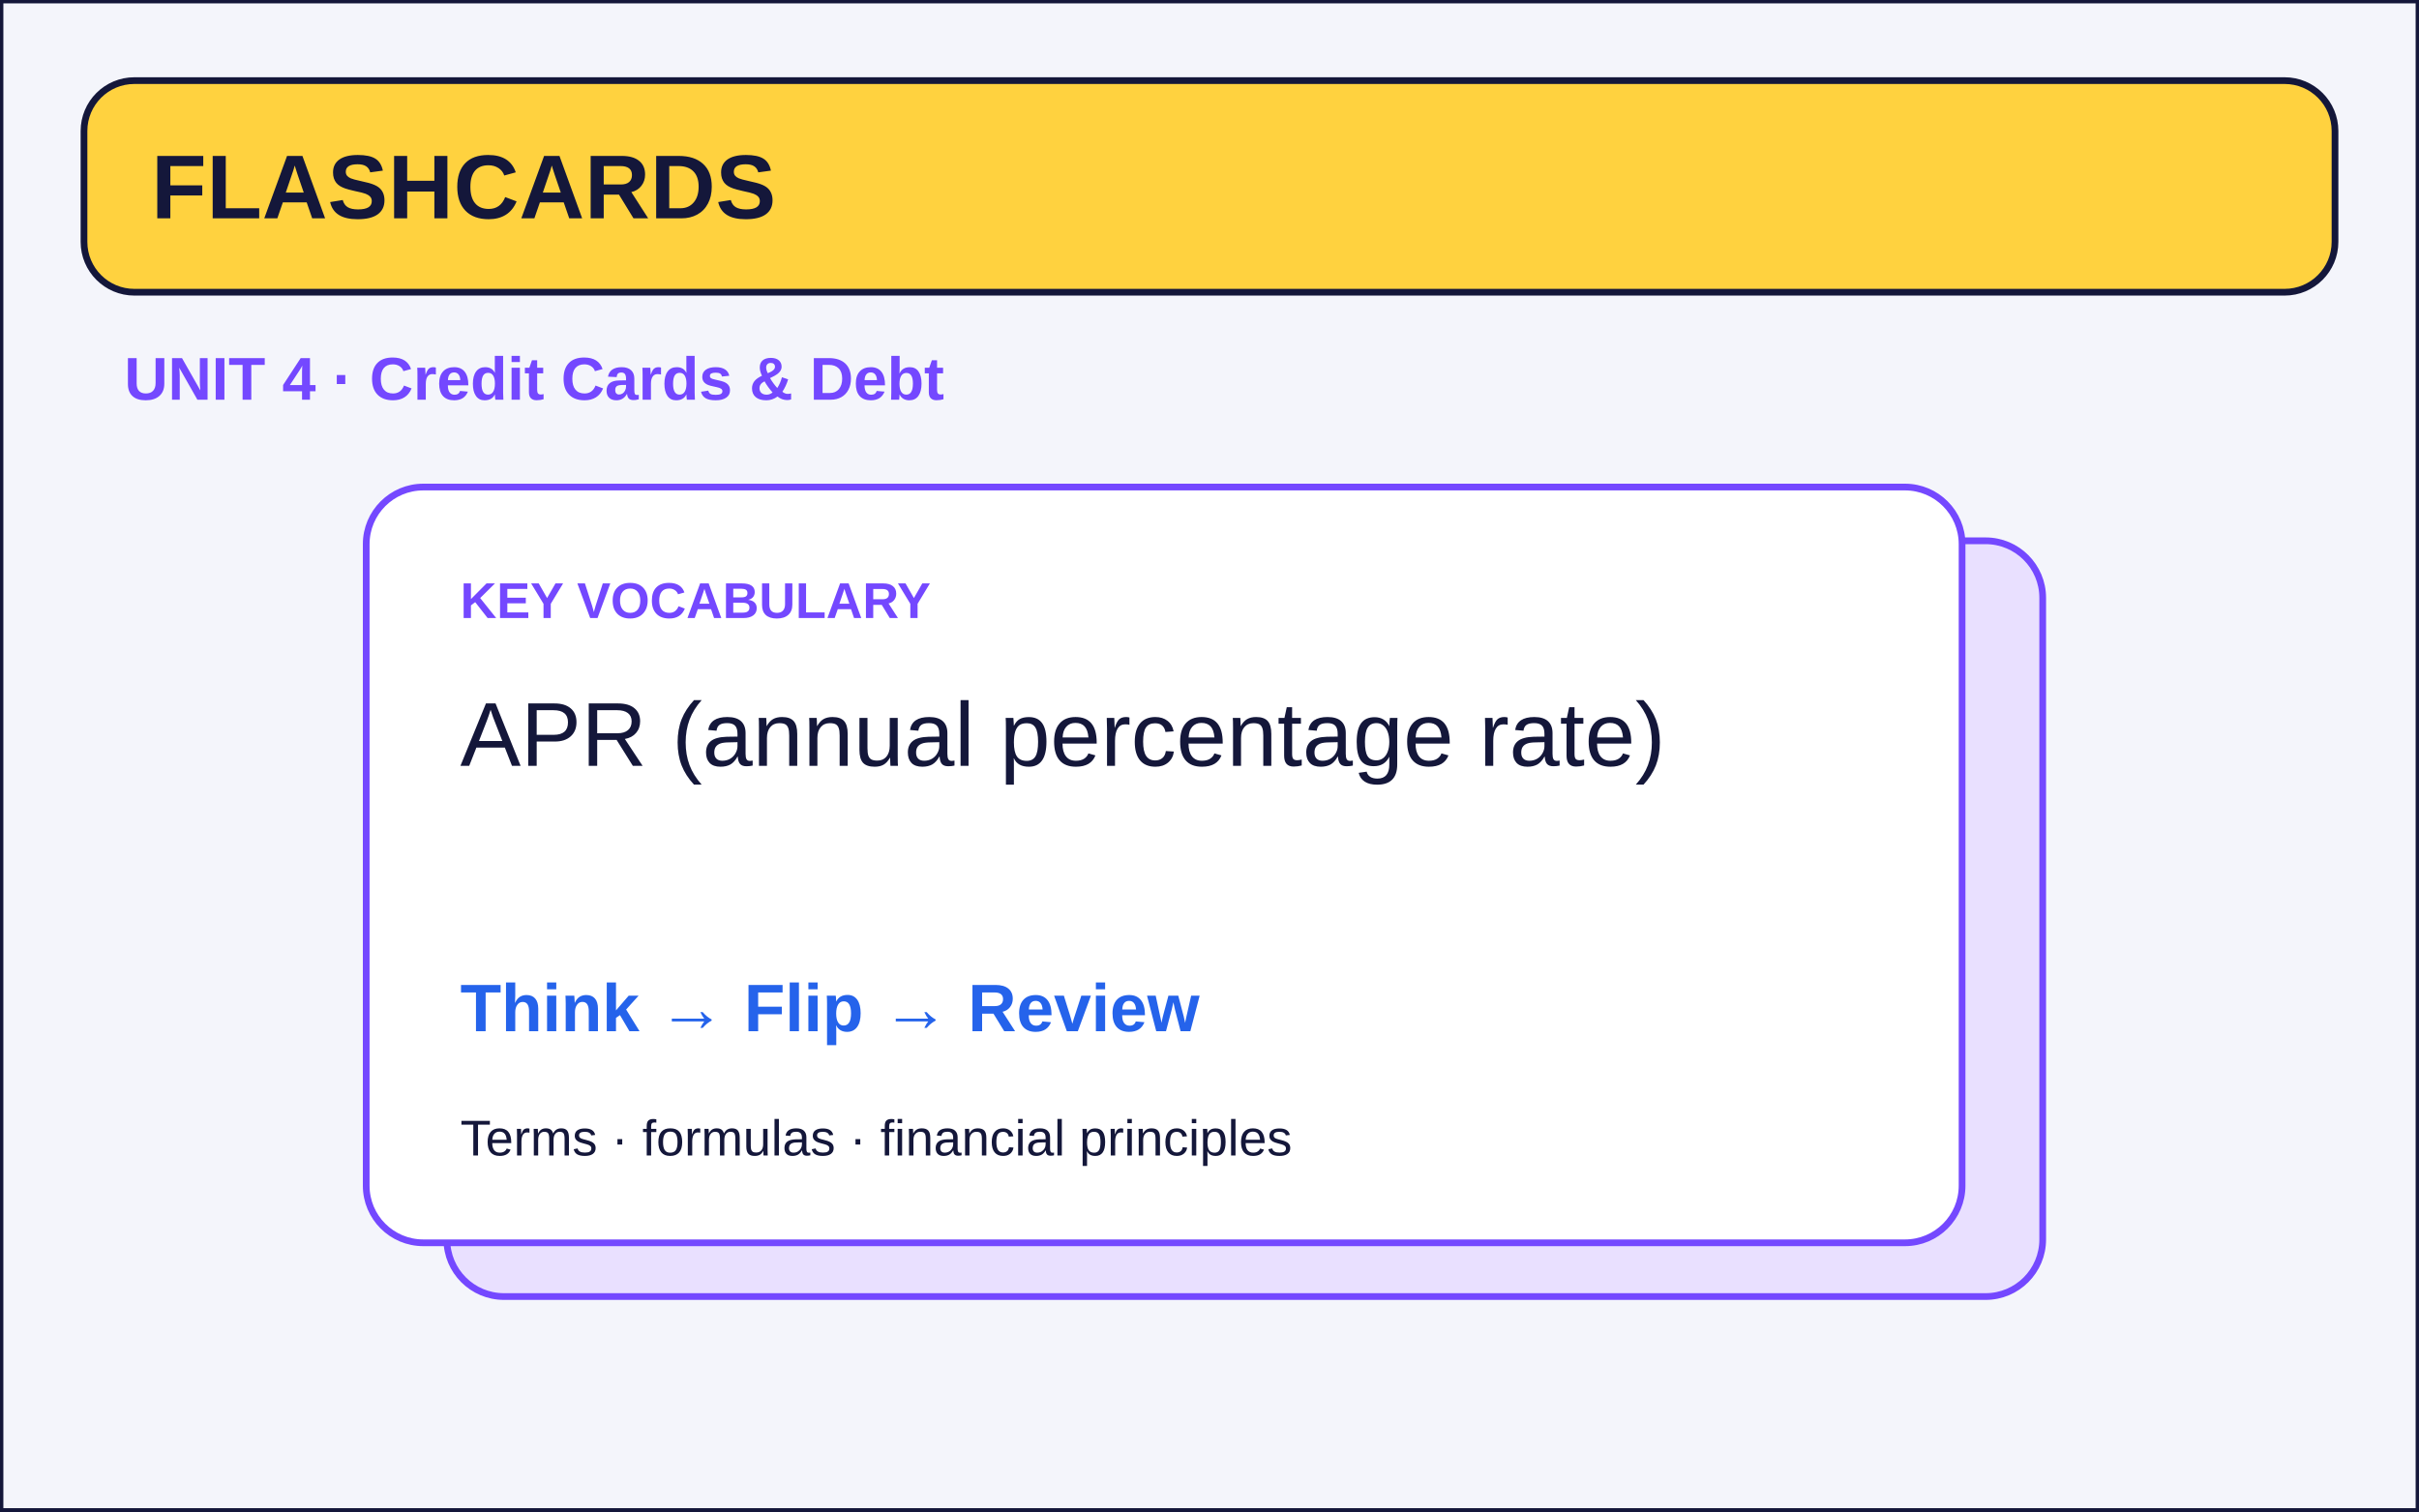
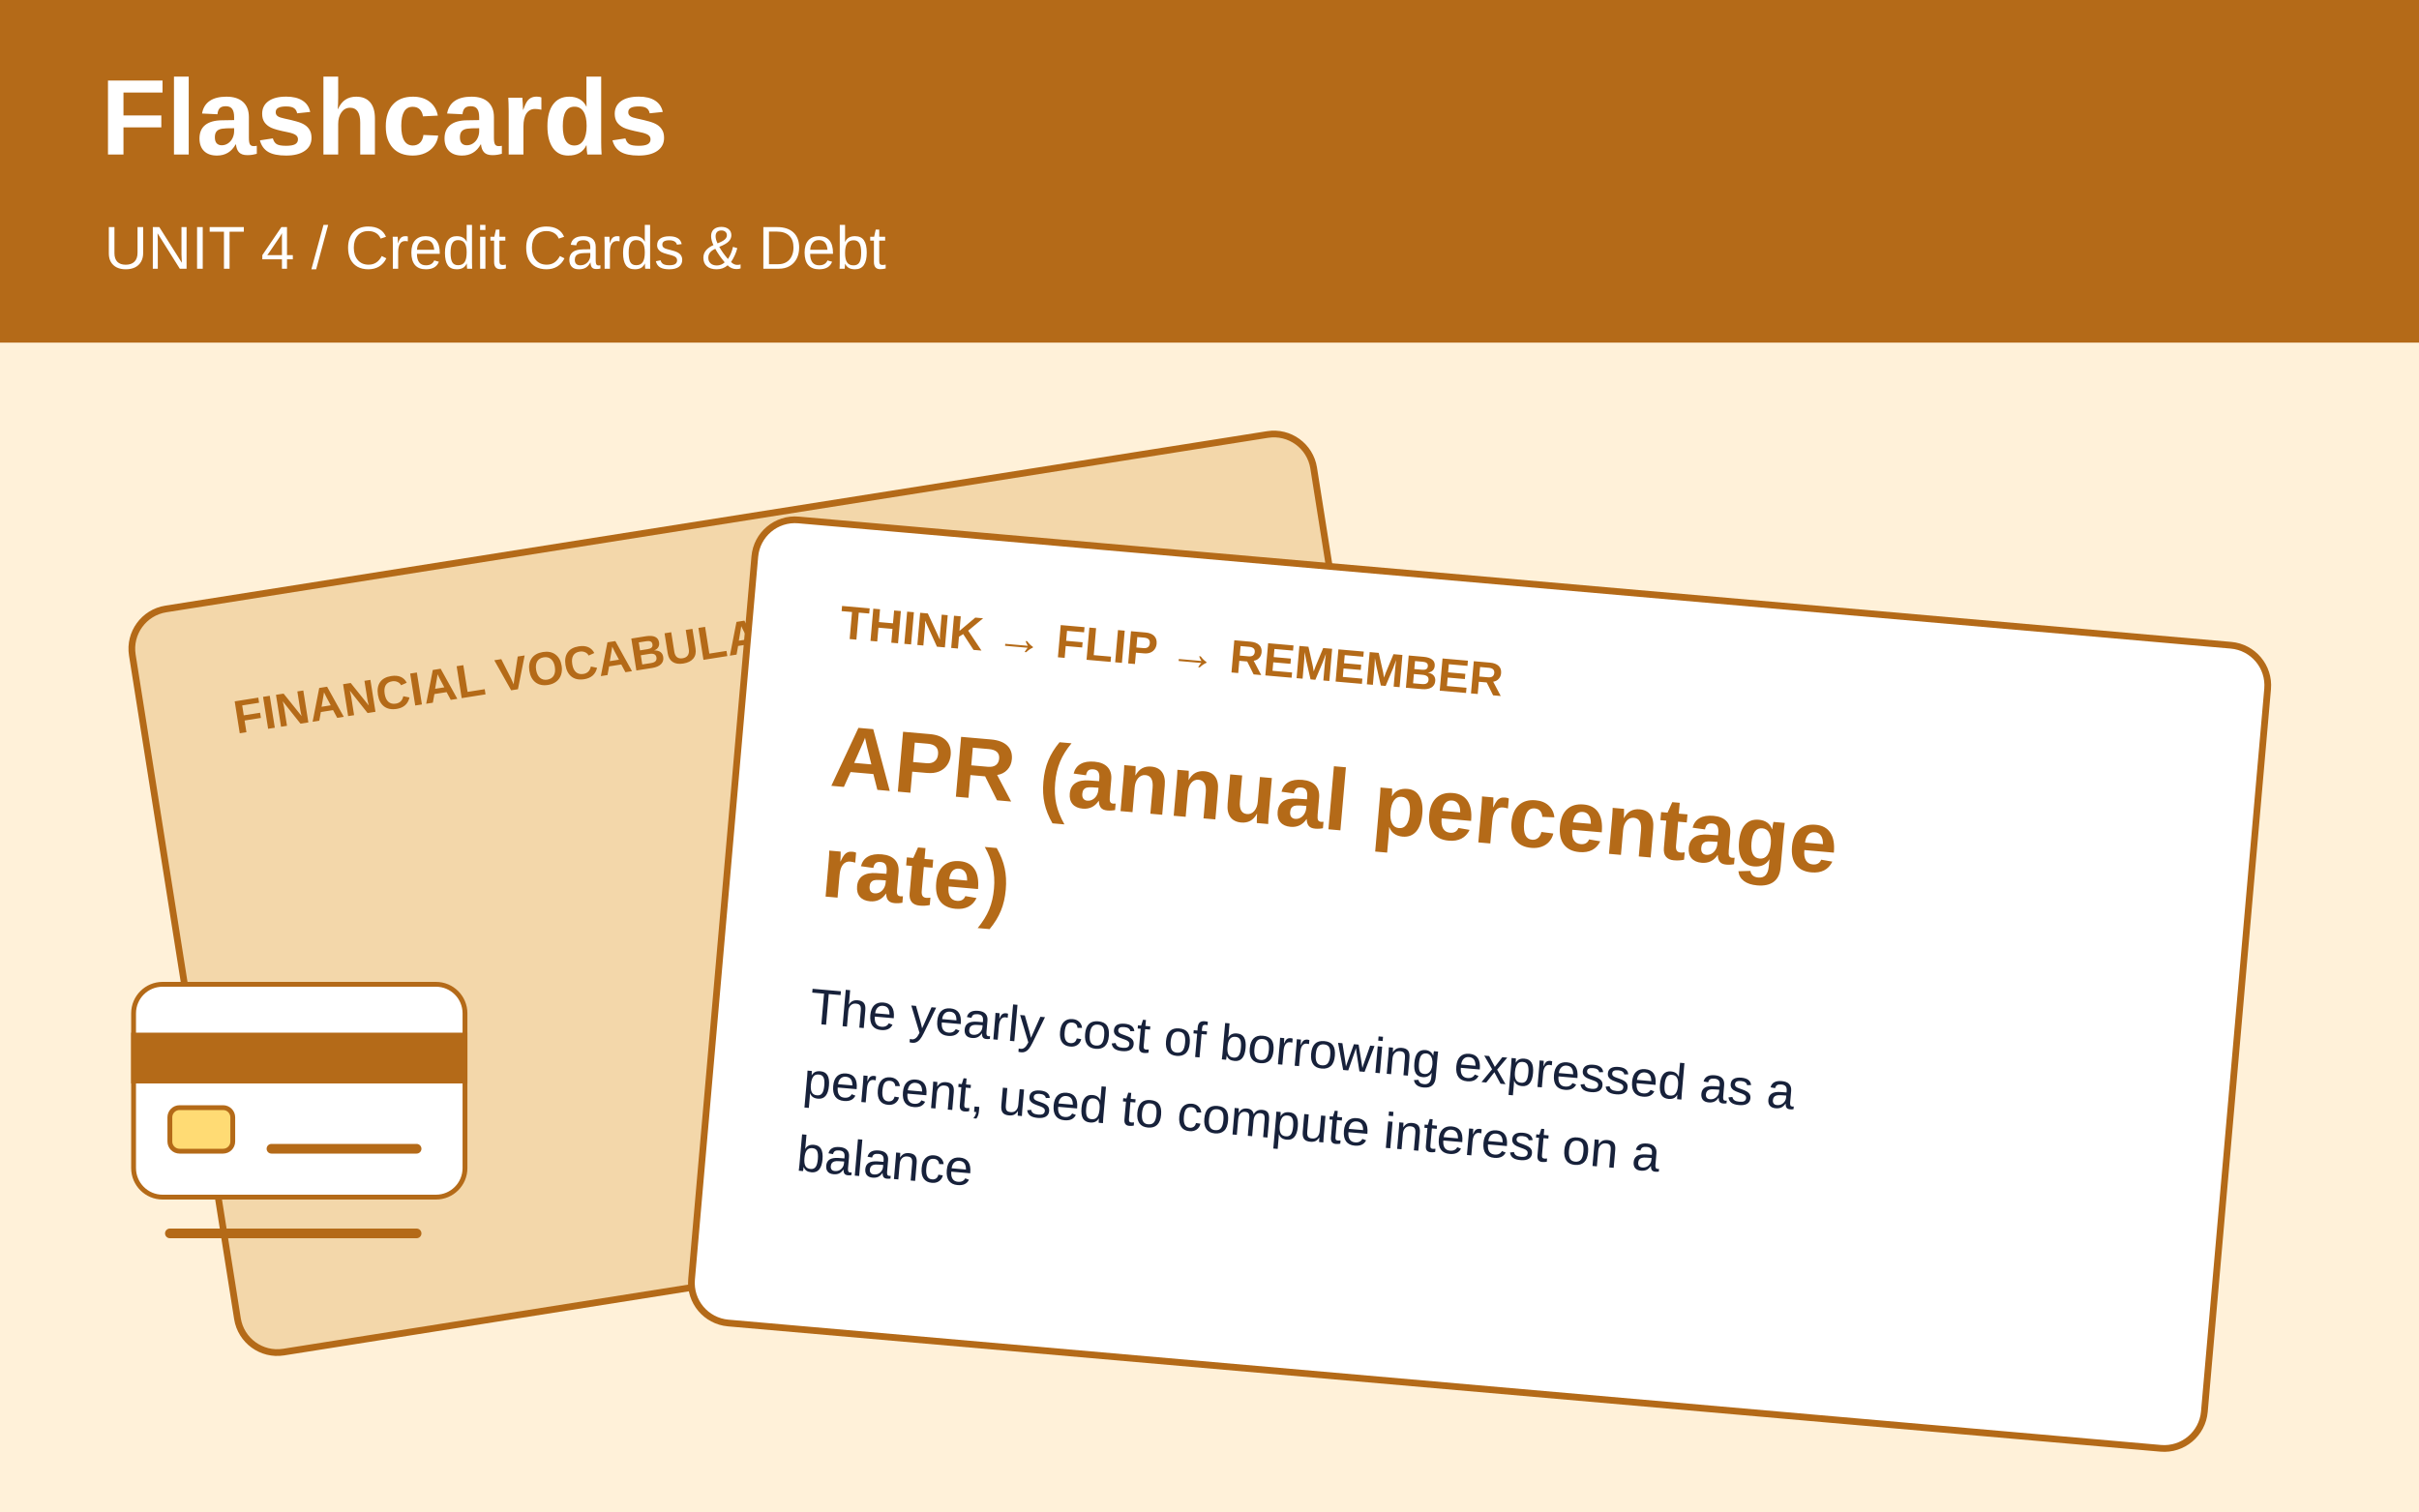
- <svg xmlns="http://www.w3.org/2000/svg" viewBox="0 0 720 450" role="img" aria-label="FLASHCARDS preview for Credit Cards &amp; Debt">
-   <rect x="0" y="0" width="720" height="450" rx="0" fill="#f4f5fb" stroke="#14173a" stroke-width="2" />
-   <rect x="25" y="24" width="670" height="63" rx="15" fill="#ffd23f" stroke="#14173a" stroke-width="2" />
-   <text x="45" y="65" font-family="Arial,sans-serif" font-size="27" font-weight="700" fill="#14173a">FLASHCARDS</text>
-   <text x="37" y="119" font-family="Arial,sans-serif" font-size="18" font-weight="700" fill="#7448ff">UNIT 4 · Credit Cards &amp; Debt</text>
-   <rect x="133" y="161" width="475" height="225" rx="17" fill="#e9e0ff" stroke="#7448ff" stroke-width="2" />
-   <rect x="109" y="145" width="475" height="225" rx="17" fill="white" stroke="#7448ff" stroke-width="2" />
-   <text x="137" y="184" font-family="Arial,sans-serif" font-size="15" font-weight="700" fill="#7448ff">KEY VOCABULARY</text>
-   <text x="137" y="228" font-family="Arial,sans-serif" font-size="27" font-weight="400" fill="#14173a">APR (annual percentage rate)</text>
-   <text x="137" y="307" font-family="Arial,sans-serif" font-size="20" font-weight="700" fill="#2563eb">Think → Flip → Review</text>
-   <text x="137" y="344" font-family="Arial,sans-serif" font-size="15" font-weight="400" fill="#14173a">Terms · formulas · financial principles</text>
+ <svg xmlns="http://www.w3.org/2000/svg" width="720" height="450" viewBox="0 0 720 450" role="img" aria-label="Flashcards preview: Credit Cards &amp; Debt">
+   <rect x="0" y="0" width="720" height="450" rx="0" fill="#fff1d9" stroke="#fff1d9" stroke-width="2" />
+   <rect x="0" y="0" width="720" height="101" rx="0" fill="#b46a18" stroke="#b46a18" stroke-width="2" />
+   <text x="30" y="46" font-family="Arial,sans-serif" font-size="32" font-weight="700" text-anchor="start" fill="white">Flashcards</text>
+   <text x="31" y="80" font-family="Arial,sans-serif" font-size="18" font-weight="400" text-anchor="start" fill="white">UNIT 4  /  Credit Cards &amp; Debt</text>
+   <g transform="rotate(-9 256 265)">
+     <rect x="53" y="150" width="356" height="224" rx="12" fill="#f3d7aa" stroke="#b46a18" stroke-width="2" />
+     <text x="80" y="190" font-family="Arial,sans-serif" font-size="14" font-weight="700" text-anchor="start" fill="#b46a18">FINANCIAL VOCABULARY</text>
+   </g>
+   <g transform="rotate(5 395 284)">
+     <rect x="215" y="169" width="452" height="240" rx="12" fill="white" stroke="#b46a18" stroke-width="2" />
+     <text x="242" y="203" font-family="Arial,sans-serif" font-size="14" font-weight="700" text-anchor="start" fill="#b46a18">THINK → FLIP → REMEMBER</text>
+     <text x="243" y="247" font-family="Arial,sans-serif" font-size="26" font-weight="700" text-anchor="start" fill="#b46a18">APR (annual percentage</text>
+     <text x="243" y="280" font-family="Arial,sans-serif" font-size="26" font-weight="700" text-anchor="start" fill="#b46a18">rate)</text>
+     <text x="243" y="318" font-family="Arial,sans-serif" font-size="15" font-weight="400" text-anchor="start" fill="#17213a">The yearly cost of borrowing expressed as a</text>
+     <text x="243" y="340" font-family="Arial,sans-serif" font-size="15" font-weight="400" text-anchor="start" fill="#17213a">percent, used to compute interest on a</text>
+     <text x="243" y="362" font-family="Arial,sans-serif" font-size="15" font-weight="400" text-anchor="start" fill="#17213a">balance</text>
+   </g>
+   <g transform="translate(34 270) scale(.72)">
+     <rect x="8" y="32" width="137" height="88" rx="12" fill="white" stroke="#b46a18" stroke-width="2" />
+     <rect x="8" y="53" width="137" height="19" rx="0" fill="#b46a18" stroke="#b46a18" stroke-width="2" />
+     <rect x="23" y="83" width="26" height="18" rx="4" fill="#ffdb74" stroke="#b46a18" stroke-width="2" />
+     <path d="M65 100h60M23 135h102" stroke="#b46a18" stroke-width="4" fill="none" stroke-linecap="round" stroke-linejoin="round" />
+   </g>
</svg>
